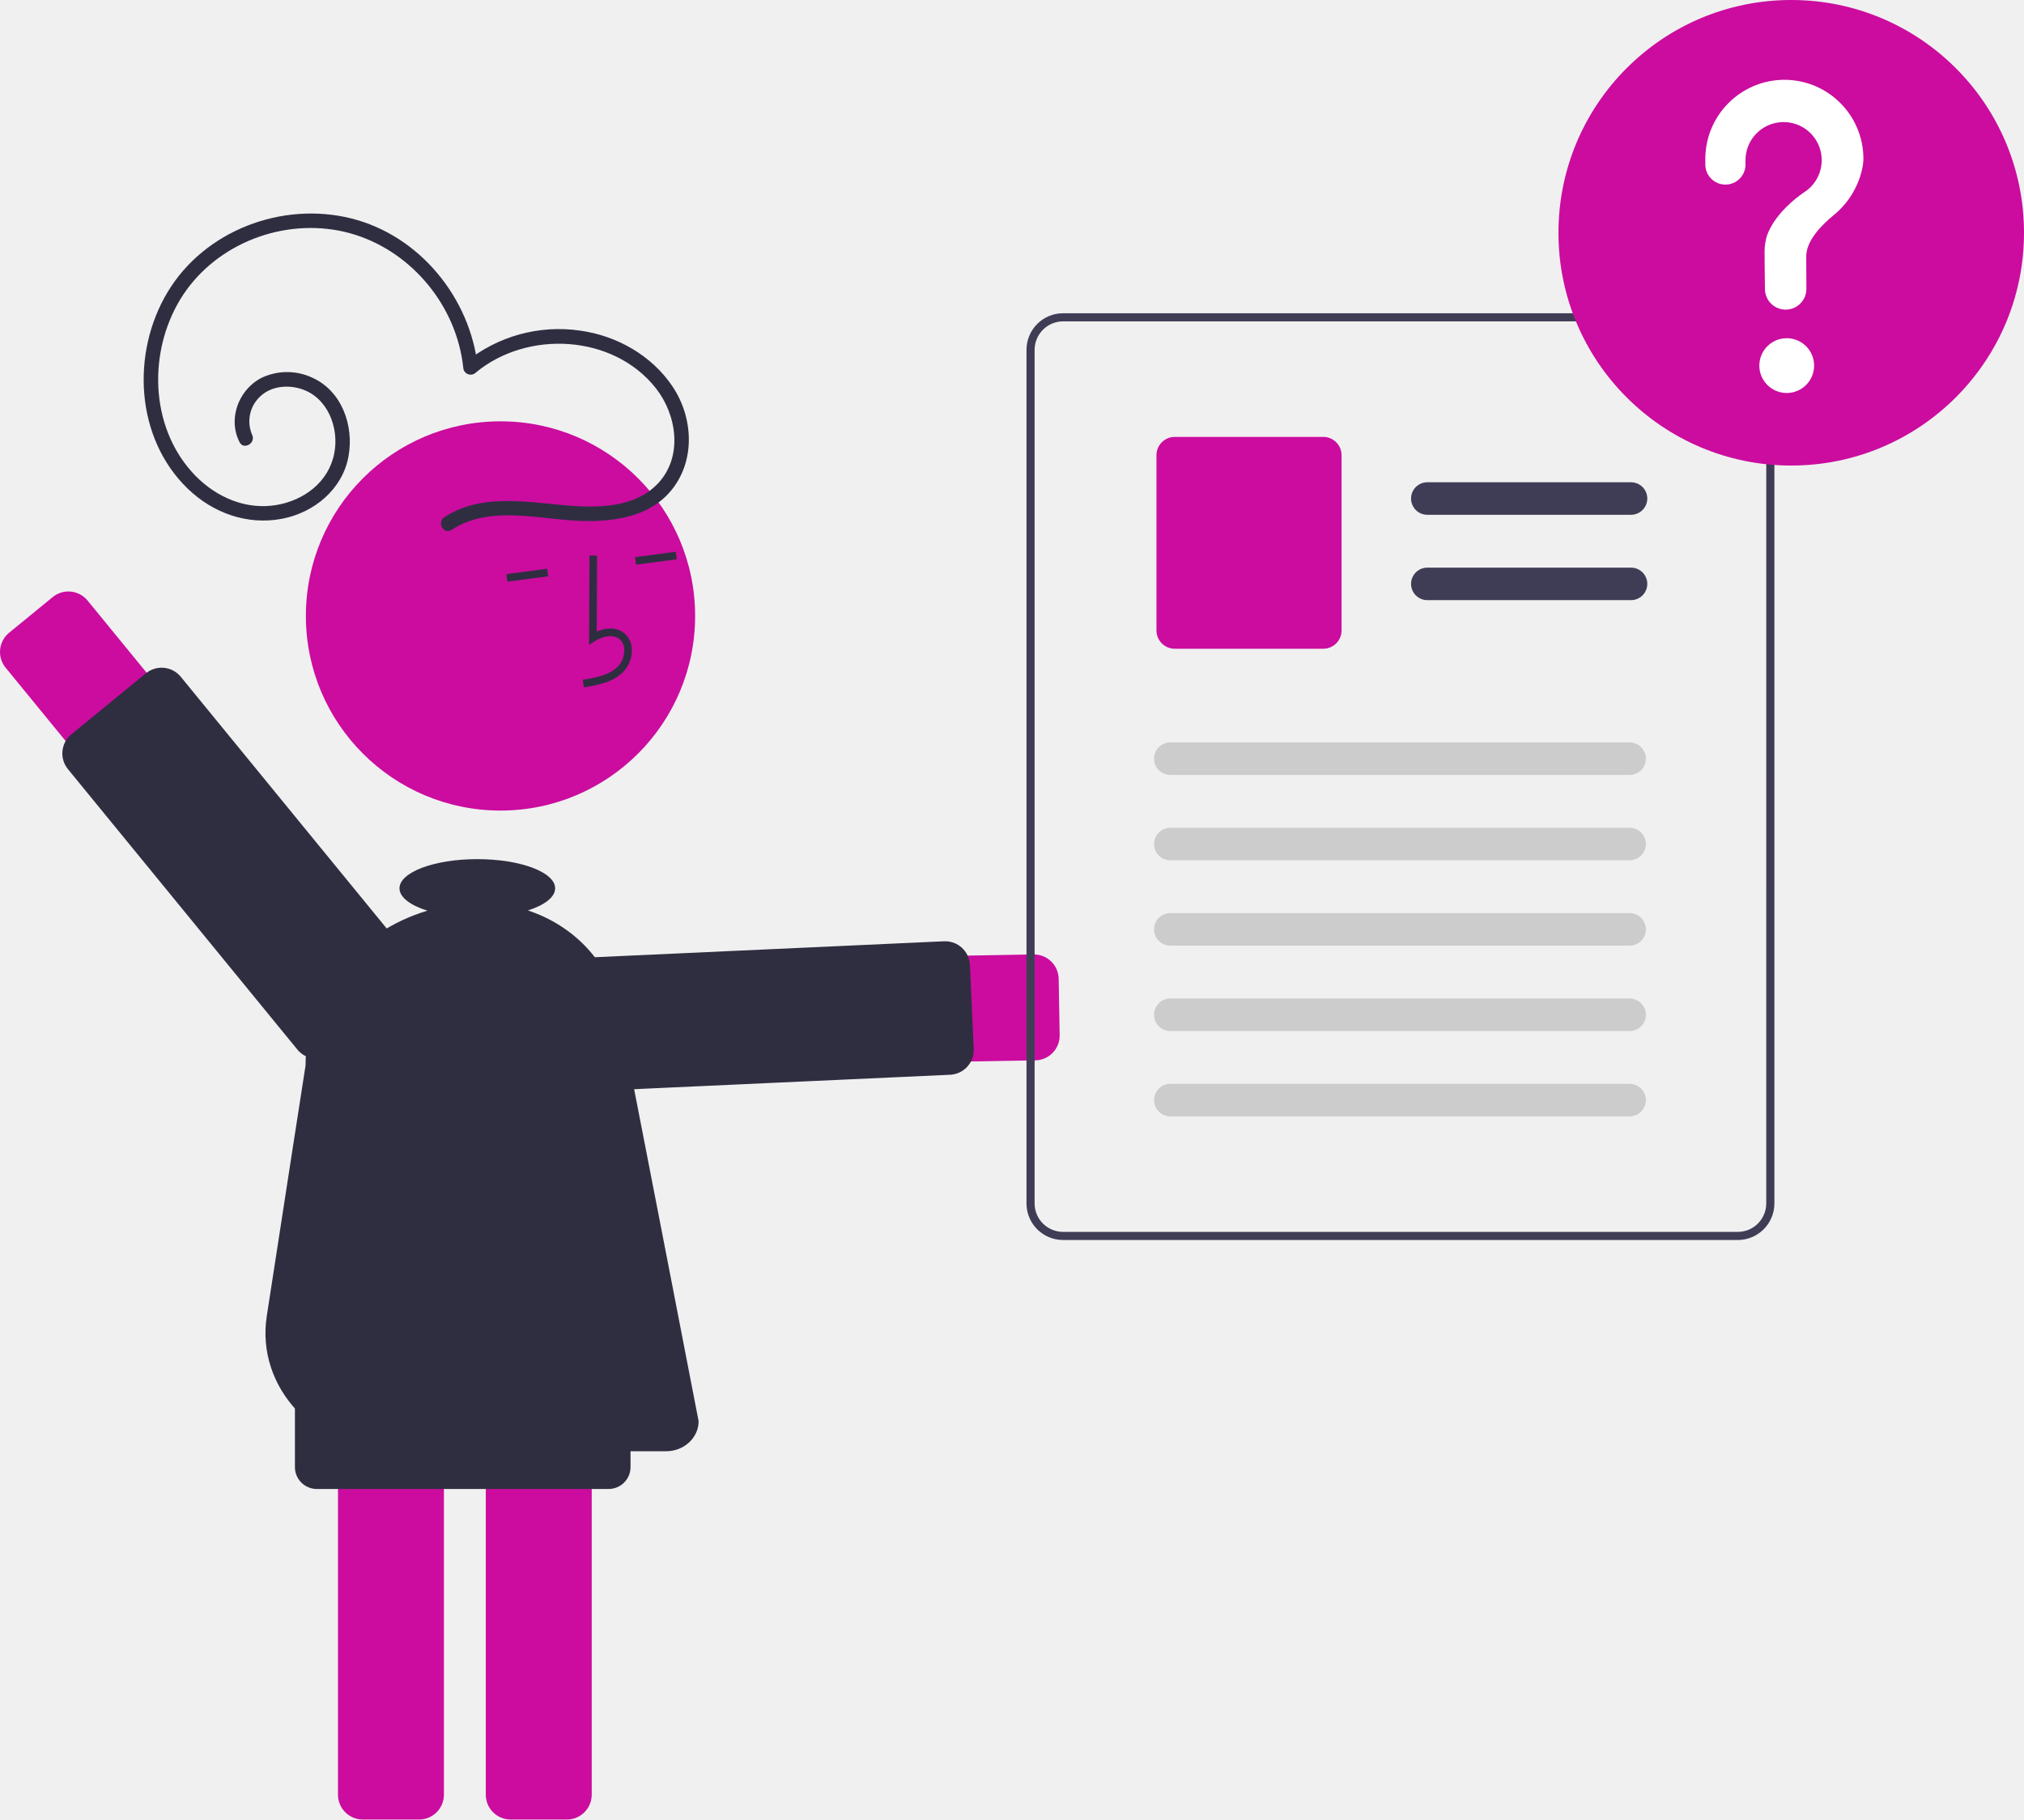
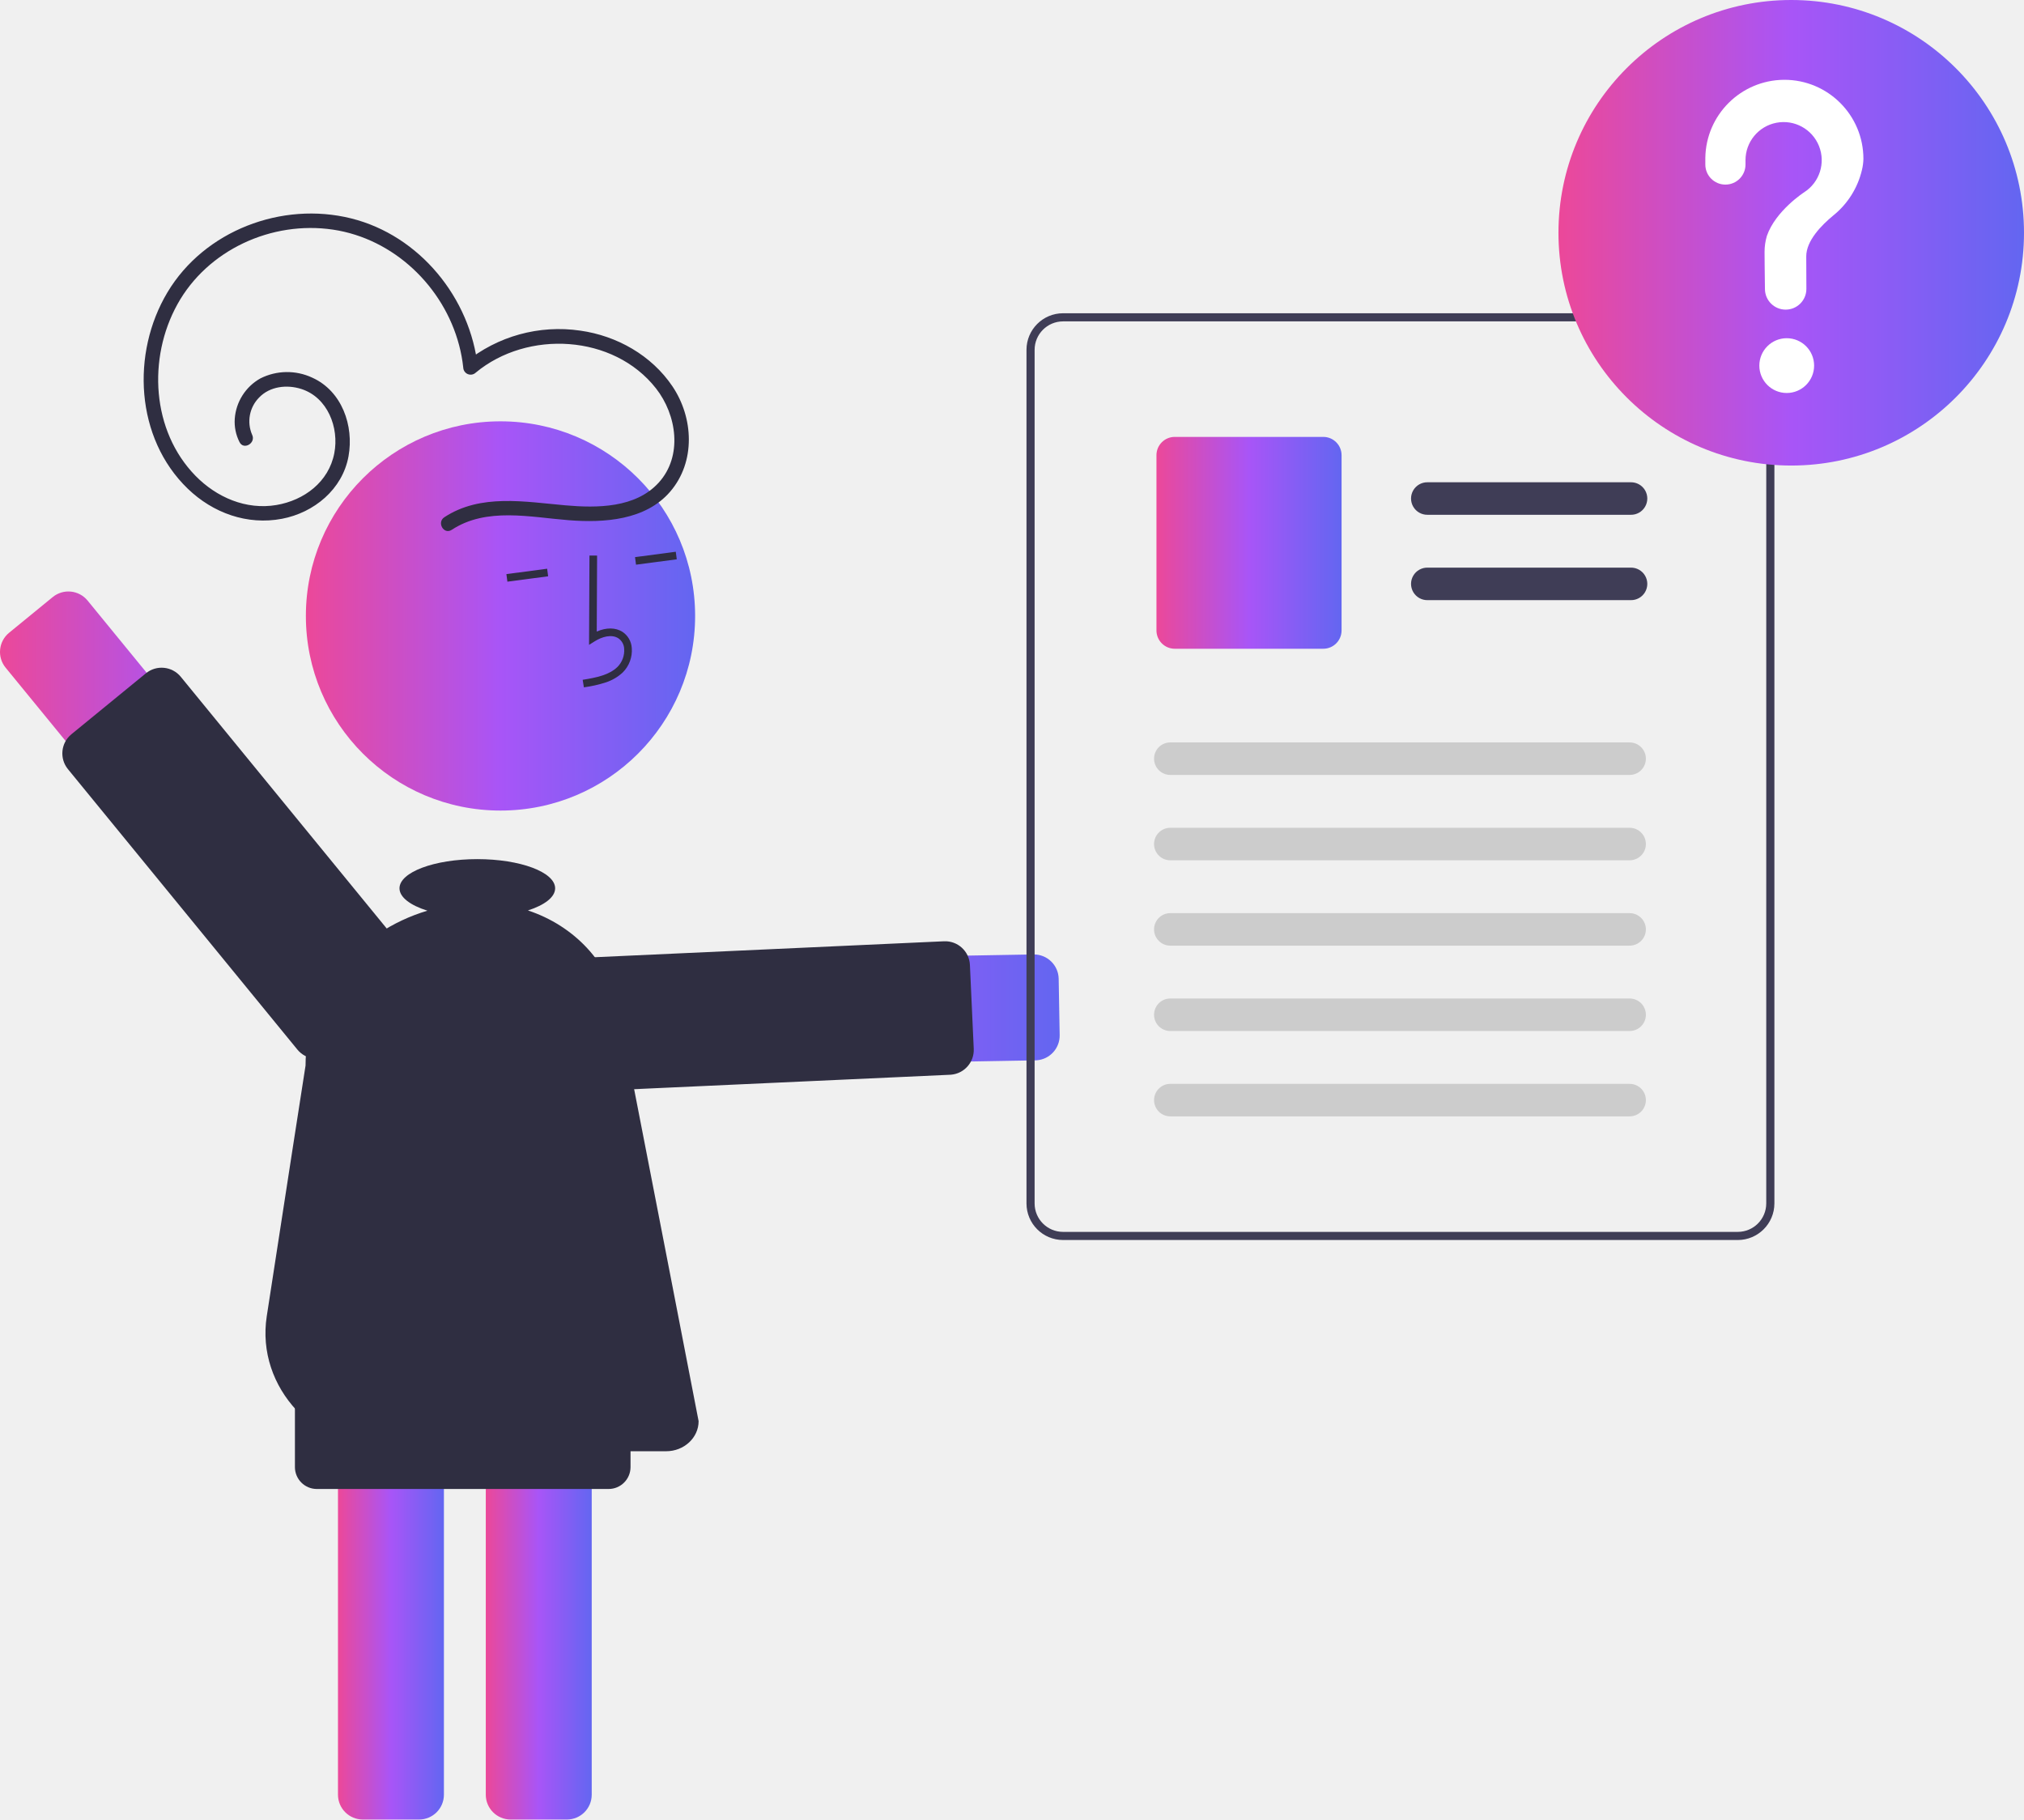
<svg xmlns="http://www.w3.org/2000/svg" data-name="Layer 1" width="516.171" height="464.019" viewBox="0 0 516.171 464.019">
+   <defs>
+     <linearGradient id="gradBrand" x1="0%" y1="0%" x2="100%" y2="0%">
+       <stop offset="0%" stop-color="#ec4899" />
+       <stop offset="50%" stop-color="#a855f7" />
+       <stop offset="100%" stop-color="#6366f1" />
+     </linearGradient>
+     <style>
+       /* Override any element that originally used the solid brand color */
+       [fill="#cb0c9f"] { fill: url(#gradBrand); }
+     </style>
+   </defs>
  <path d="M605.943,488.406l-112.518,1.979a13.508,13.508,0,1,1-.475-27.012l112.518-1.978a6.326,6.326,0,0,1,6.436,6.214l.252,14.362a6.326,6.326,0,0,1-5.791,6.414Q606.155,488.402,605.943,488.406Z" transform="translate(-341.9143 -217.9903)" fill="#cb0c9f" />
  <path d="M584.213,492.077l-92.311,4.214a6.325,6.325,0,0,1-6.608-6.03l-.977-21.401a6.326,6.326,0,0,1,6.031-6.608l92.311-4.214a6.325,6.325,0,0,1,6.608,6.03l.977,21.401a6.334,6.334,0,0,1-5.792,6.593C584.373,492.068,584.293,492.073,584.213,492.077Z" transform="translate(-341.9143 -217.9903)" fill="#2f2e41" />
  <path d="M428.108,675.684V555.967a6.333,6.333,0,0,1,6.326-6.326h14.364a6.333,6.333,0,0,1,6.326,6.326V675.684a6.333,6.333,0,0,1-6.326,6.326H434.433A6.333,6.333,0,0,1,428.108,675.684Z" transform="translate(-341.9143 -217.9903)" fill="#cb0c9f" />
  <path d="M465.802,675.684V555.967a6.333,6.333,0,0,1,6.326-6.326H486.492a6.333,6.333,0,0,1,6.326,6.326V675.684a6.333,6.333,0,0,1-6.326,6.326H472.128A6.333,6.333,0,0,1,465.802,675.684Z" transform="translate(-341.9143 -217.9903)" fill="#cb0c9f" />
  <circle cx="127.639" cy="157.08" r="49.633" fill="#cb0c9f" />
  <path d="M496.419,392.017a11.771,11.771,0,0,0,4.299-2.523,7.915,7.915,0,0,0,2.314-6.266,5.325,5.325,0,0,0-2.367-4.098c-1.775-1.139-4.149-1.142-6.566-.077l.091-19.376-1.946-.009-.108,22.779,1.5-.943c1.739-1.092,4.223-1.861,5.977-.735a3.42,3.42,0,0,1,1.481,2.646,5.981,5.981,0,0,1-1.72,4.672c-2.149,2.053-5.285,2.695-8.861,3.269l.308,1.922A32.079,32.079,0,0,0,496.419,392.017Z" transform="translate(-341.9143 -217.9903)" fill="#2f2e41" />
  <rect x="503.944" y="359.375" width="10.483" height="1.946" transform="translate(-384.7108 -148.2221) rotate(-7.5232)" fill="#2f2e41" />
  <rect x="471.14" y="363.706" width="10.483" height="1.946" transform="translate(-385.5602 -152.4797) rotate(-7.5232)" fill="#2f2e41" />
  <path d="M364.254,371.152l71.261,87.097a13.507,13.507,0,1,1-20.908,17.107l-71.262-87.097a6.325,6.325,0,0,1,.89-8.901l11.117-9.096a6.326,6.326,0,0,1,8.902.89Z" transform="translate(-341.9143 -217.9903)" fill="#cb0c9f" />
  <path d="M388.02,390.591l58.516,71.519a6.325,6.325,0,0,1-.89,8.901l-18.988,15.536a6.325,6.325,0,0,1-8.902-.89l-58.516-71.519a6.333,6.333,0,0,1,.89-8.901l18.989-15.536a6.326,6.326,0,0,1,8.902.89Z" transform="translate(-341.9143 -217.9903)" fill="#2f2e41" />
  <path id="b687333e-18de-4d8a-8832-7c3edcdf36cf-644" data-name="Path 336" d="M793.716,303.645a9.427,9.427,0,0,0-8.621-5.768H613.023a9.333,9.333,0,0,0-9.328,9.328V524.893a9.333,9.333,0,0,0,9.328,9.328H785.102a9.34,9.34,0,0,0,9.328-9.328V307.205a9.161,9.161,0,0,0-.707-3.56Zm-1.364,221.248a7.265,7.265,0,0,1-7.256,7.256H613.023a7.258,7.258,0,0,1-7.256-7.255V307.206a7.266,7.266,0,0,1,7.256-7.256H785.102a7.292,7.292,0,0,1,6.735,4.565,8.045,8.045,0,0,1,.273.819,7.195,7.195,0,0,1,.248,1.873Z" transform="translate(-341.9143 -217.9903)" fill="#3f3d56" />
  <path id="eca15e8c-c9ce-4149-9dd0-d1ea6c849243-645" data-name="Path 337" d="M757.807,349.272H705.976a4.147,4.147,0,1,1,0-8.293h51.831a4.147,4.147,0,1,1,0,8.293Z" transform="translate(-341.9143 -217.9903)" fill="#3f3d56" />
  <path id="b9f37388-2aff-4ffa-881f-18e269279f19-646" data-name="Path 338" d="M757.807,371.041H705.976a4.147,4.147,0,1,1,0-8.293h51.831a4.147,4.147,0,1,1,0,8.293Z" transform="translate(-341.9143 -217.9903)" fill="#3f3d56" />
  <path id="ab29eed0-504d-400c-b1ab-2256c8d671ed-647" data-name="Path 339" d="M679.382,383.436H641.505a4.67,4.67,0,0,1-4.665-4.665V334.073a4.67,4.67,0,0,1,4.665-4.665h37.878a4.67,4.67,0,0,1,4.665,4.665V378.771A4.67,4.67,0,0,1,679.382,383.436Z" transform="translate(-341.9143 -217.9903)" fill="#cb0c9f" />
  <path id="fa5fec34-0c55-4409-8f72-9659063fc84a-648" data-name="Path 340" d="M757.447,415.616H640.31a4.147,4.147,0,0,1,0-8.293H757.447a4.147,4.147,0,1,1,0,8.293Z" transform="translate(-341.9143 -217.9903)" fill="#ccc" />
  <path id="a43251d6-16e2-4557-b881-b3d221f9e0a0-649" data-name="Path 341" d="M757.447,437.385H640.31a4.147,4.147,0,0,1,0-8.293H757.447a4.147,4.147,0,1,1,0,8.293Z" transform="translate(-341.9143 -217.9903)" fill="#ccc" />
  <path id="b1a9b5d8-150e-43cf-a101-e2528d51164c-650" data-name="Path 342" d="M757.447,459.153H640.31a4.147,4.147,0,0,1,0-8.293H757.447a4.147,4.147,0,1,1,0,8.293Z" transform="translate(-341.9143 -217.9903)" fill="#ccc" />
  <path id="fb13d629-1d1d-4a08-ba0c-67ba8ed3b5d8-651" data-name="Path 343" d="M757.447,480.922H640.31a4.147,4.147,0,0,1,0-8.293H757.447a4.147,4.147,0,1,1,0,8.293Z" transform="translate(-341.9143 -217.9903)" fill="#ccc" />
  <path id="f81dc734-d8e2-4a40-b2eb-9530c4619ee2-652" data-name="Path 344" d="M757.447,502.691H640.31a4.147,4.147,0,0,1,0-8.293H757.447a4.147,4.147,0,1,1,0,8.293Z" transform="translate(-341.9143 -217.9903)" fill="#ccc" />
  <circle id="bb95e310-3287-4bad-95b8-3adafab6ad5a" data-name="Ellipse 44" cx="456.809" cy="59.362" r="59.362" fill="#cb0c9f" />
  <circle cx="455.66" cy="93.237" r="6.985" fill="#fff" />
  <path d="M796.826,238.343a20.213,20.213,0,0,0-20.01,19.864c-.001.101-.002.809-.002,1.736a5.124,5.124,0,0,0,5.124,5.124h0a5.128,5.128,0,0,0,5.126-5.129v-.003c-.001-.63-.001-1.067-.001-1.094a9.718,9.718,0,1,1,14.96,8.181l.002.002s-7.293,4.695-9.516,11.136l.002 0a14.274,14.274,0,0,0-.588,4.065c0,.566.033,5.515.098,9.532a5.282,5.282,0,0,0,5.283,5.196h0a5.284,5.284,0,0,0,5.283-5.284l-0-.032c-.022-3.679-.034-7.963-.034-8.274,0-3.955,3.815-7.895,6.949-10.465a21.077,21.077,0,0,0,7.249-11.54,13.174,13.174,0,0,0,.38-2.86A20.157,20.157,0,0,0,796.972,238.342Q796.899,238.342,796.826,238.343Z" transform="translate(-341.9143 -217.9903)" fill="#fff" />
  <path d="M457.111,353.111c8.886-5.842,20.055-3.214,29.931-2.451,8.924.69,19.502.01,25.779-7.281,6.53-7.586,5.985-18.848.578-26.872-5.322-7.897-14.155-12.884-23.501-14.199a37.702,37.702,0,0,0-29.3,8.091l3.176,1.316c-1.851-17.695-14.861-33.691-32.317-38.03-17.661-4.39-37.412,3.102-46.835,18.85-9.289,15.524-8.189,37.187,5.182,50.088,6.421,6.196,15.156,9.352,24.02,7.668,8.175-1.553,15.439-7.513,16.969-15.929,1.418-7.802-1.68-16.663-9.268-20.07a15.13,15.13,0,0,0-13.224.211,12.855,12.855,0,0,0-6.518,10.283,11.363,11.363,0,0,0,1.209,5.936c1.053,2.15,4.264.266,3.213-1.878a8.628,8.628,0,0,1,1.783-9.47c2.758-2.882,7.113-3.36,10.778-2.182,6.707,2.156,9.668,9.85,8.404,16.377-1.416,7.311-7.657,12.009-14.764,13.212-7.728,1.308-15.265-1.955-20.63-7.444-11.235-11.494-12.208-30.008-4.629-43.726,7.689-13.917,24.089-21.39,39.711-19.056,15.448,2.308,28.17,14.459,32.134,29.44a37.702,37.702,0,0,1,1.06,5.721,1.889,1.889,0,0,0,3.176,1.316c13.2-10.963,35.155-9.787,45.978,4.004,5.308,6.763,6.872,17.266.674,24.06-5.902,6.469-15.703,6.476-23.764,5.767-10.312-.906-21.648-3.037-30.885,3.035-1.993,1.31-.131,4.534,1.878,3.213Z" transform="translate(-341.9143 -217.9903)" fill="#2f2e41" />
  <path d="M497.133,597.715H422.71a5.588,5.588,0,0,1-5.582-5.582V567.325a5.588,5.588,0,0,1,5.582-5.582h74.423a5.588,5.588,0,0,1,5.582,5.582v24.808A5.588,5.588,0,0,1,497.133,597.715Z" transform="translate(-341.9143 -217.9903)" fill="#2f2e41" />
  <path d="M499.676,475.407c-2.33-11.916-11.38-21.353-23.126-25.233,4.242-1.365,6.938-3.386,6.938-5.646,0-4.11-8.885-7.442-19.846-7.442s-19.846,3.332-19.846,7.442c0,2.293,2.77,4.343,7.119,5.708-18.008,5.369-31.078,21.041-31.078,39.496,0,0-5.543,35.535-9.895,63.941-2.784,18.173,12.429,34.416,32.229,34.416h69.633c4.561,0,8.272-3.44,8.272-7.669C520.077,580.418,507.246,514.116,499.676,475.407Z" transform="translate(-341.9143 -217.9903)" fill="#2f2e41" />
</svg>
